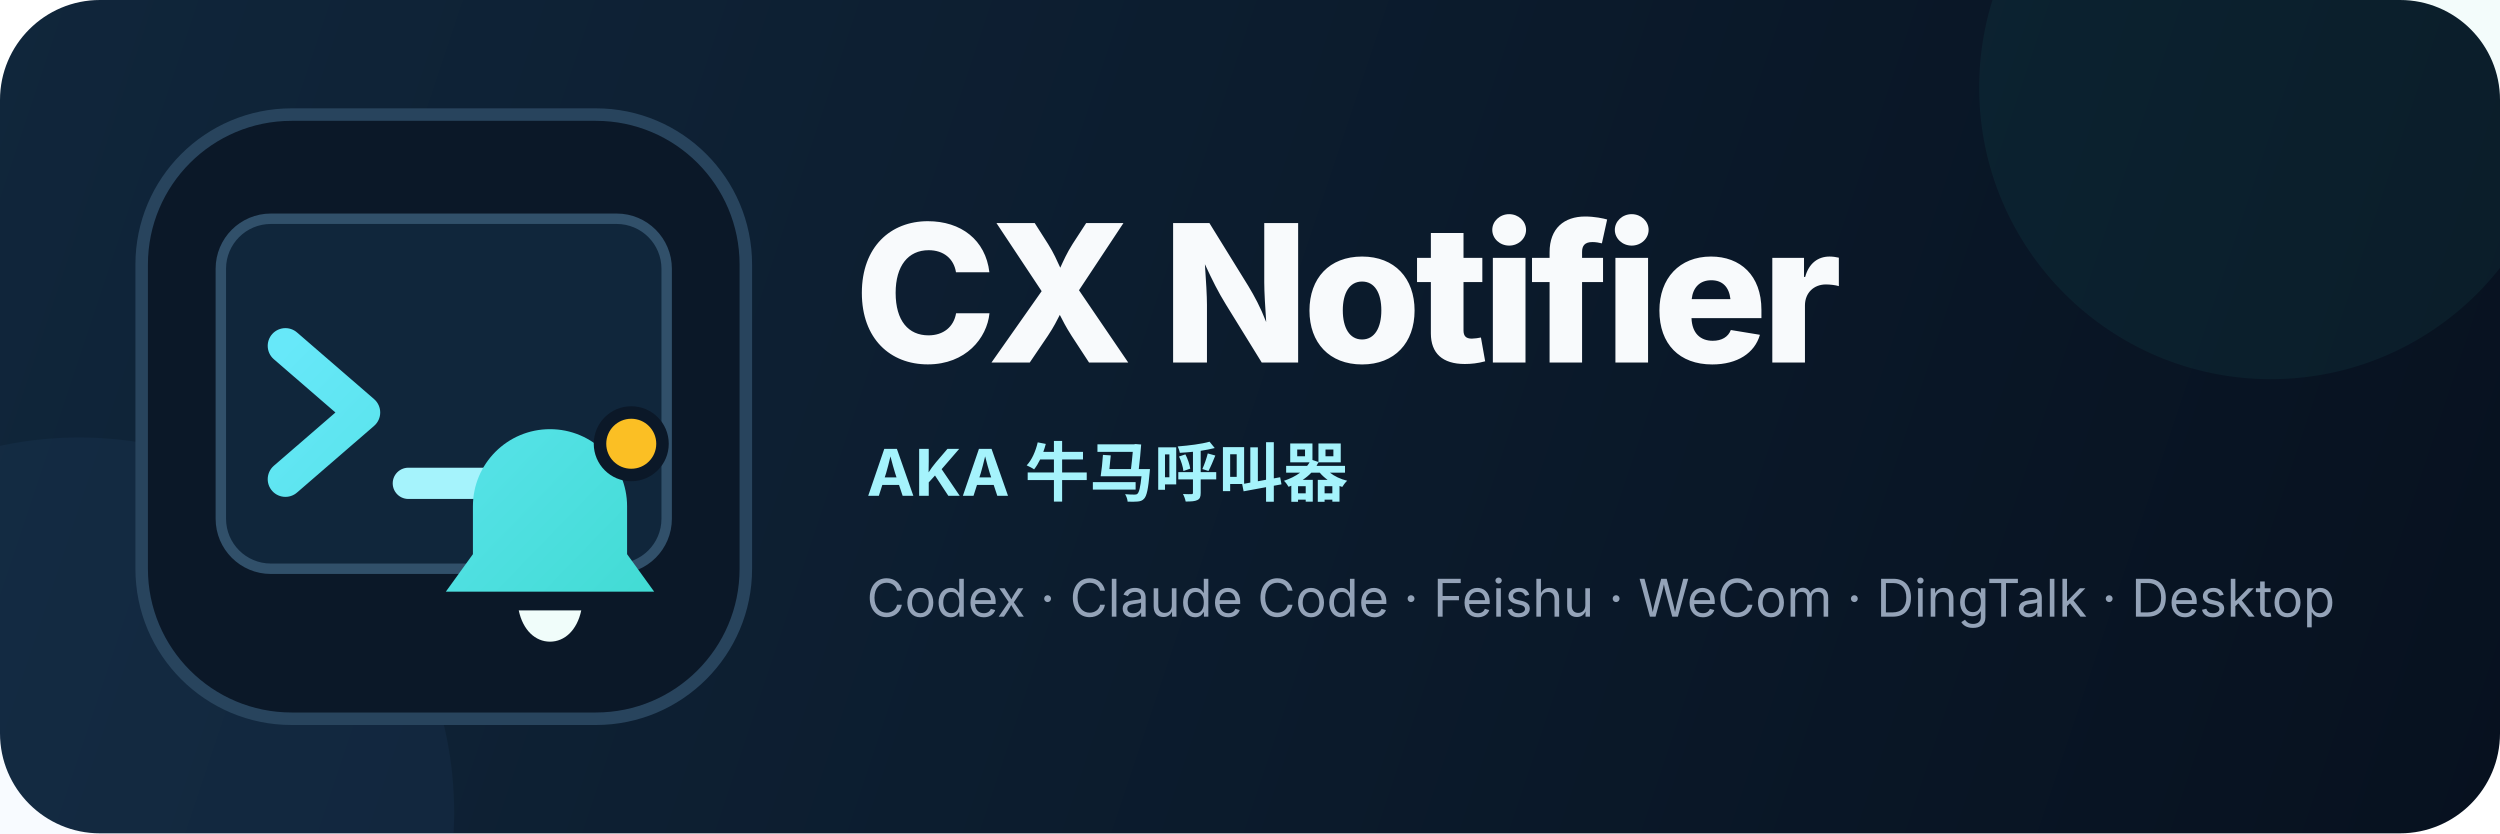
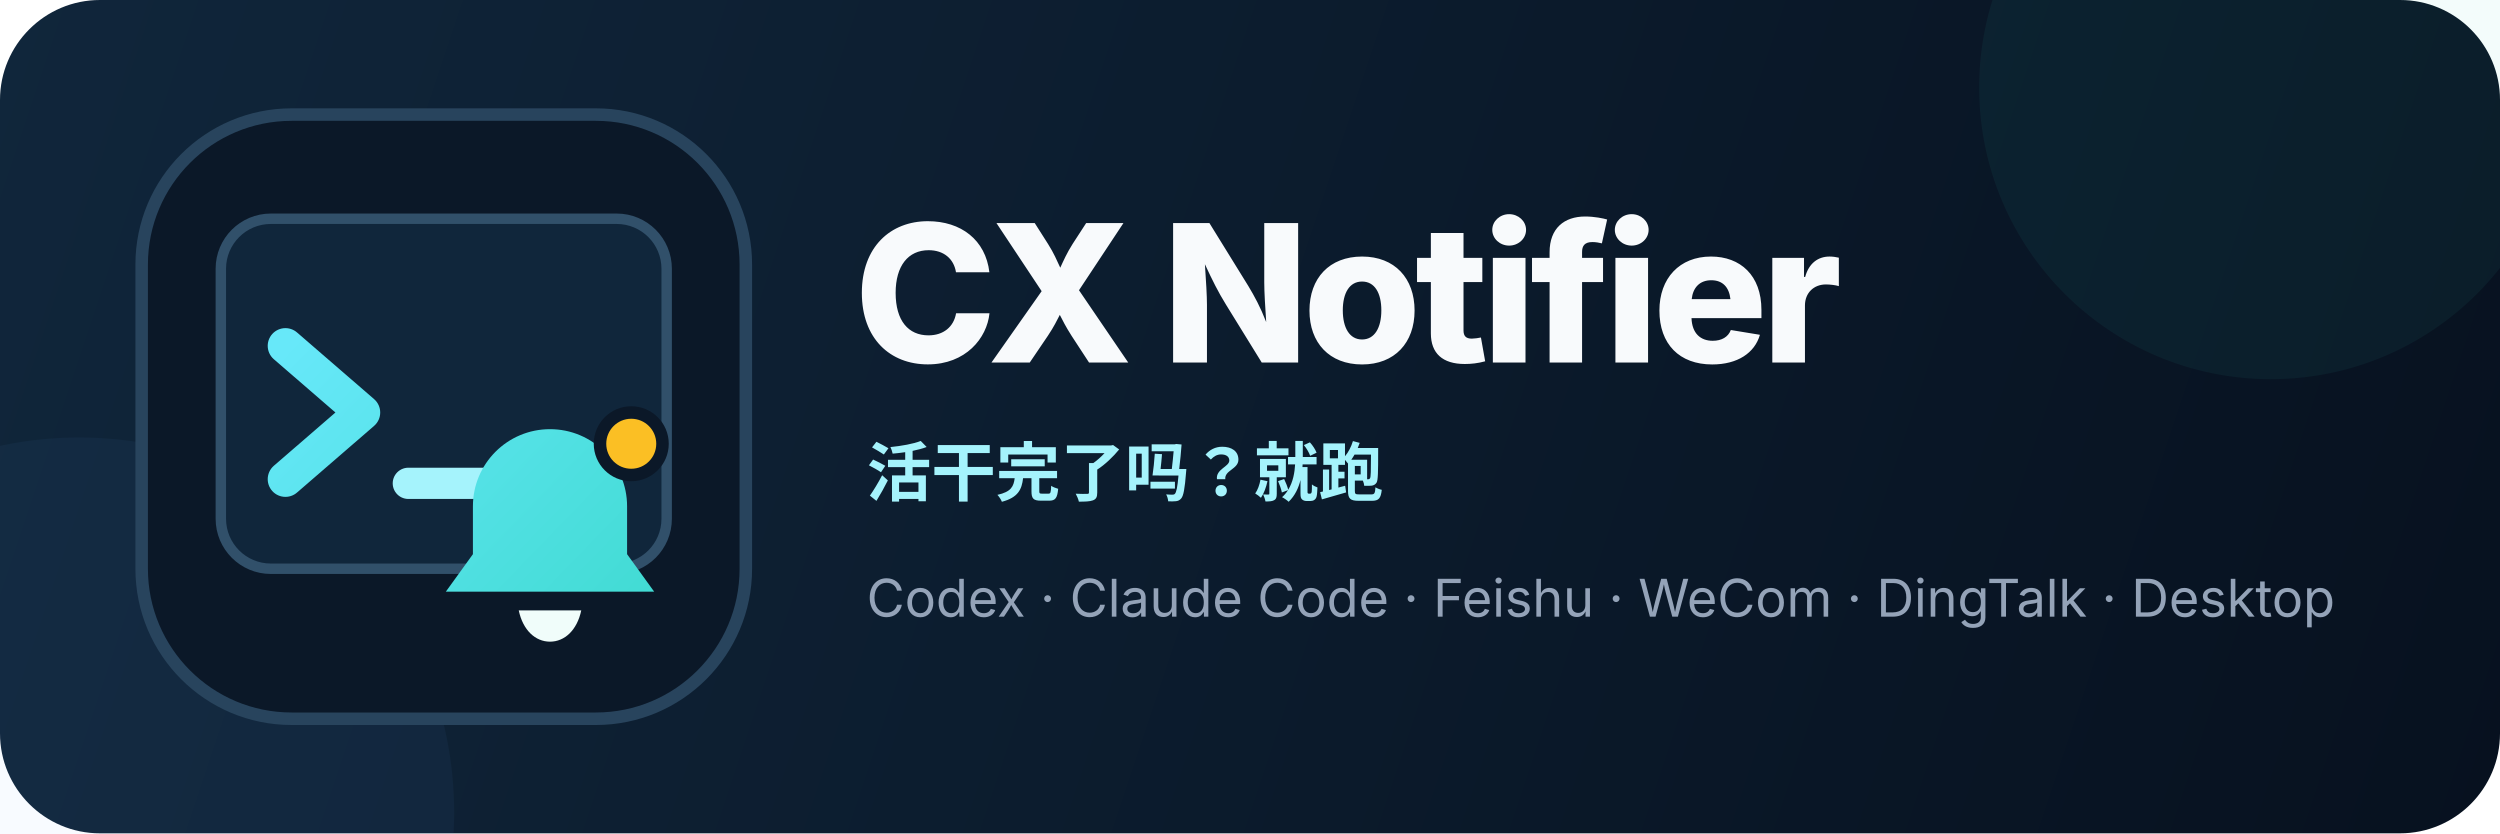
<svg xmlns="http://www.w3.org/2000/svg" width="1200" height="400" viewBox="0 0 1200 400" role="img" aria-labelledby="title desc">
  <defs>
    <linearGradient id="bg" x1="0" y1="0" x2="1200" y2="400" gradientUnits="userSpaceOnUse">
      <stop stop-color="#10263B" />
      <stop offset="1" stop-color="#07111F" />
    </linearGradient>
    <linearGradient id="accent" x1="91" y1="90" x2="323" y2="315" gradientUnits="userSpaceOnUse">
      <stop stop-color="#67E8F9" />
      <stop offset="1" stop-color="#2DD4BF" />
    </linearGradient>
  </defs>
  <rect width="1200" height="400" rx="48" fill="url(#bg)" />
  <circle cx="1090" cy="42" r="140" fill="#2DD4BF" opacity="0.06" />
  <circle cx="38" cy="390" r="180" fill="#60A5FA" opacity="0.05" />
  <g transform="translate(68 55)">
    <rect width="290" height="290" rx="72" fill="#0B1828" stroke="#28445D" stroke-width="6" />
    <rect x="38" y="50" width="214" height="168" rx="24" fill="#10263B" stroke="#31506A" stroke-width="5" />
    <path d="m69 111 37 32-37 32" fill="none" stroke="url(#accent)" stroke-width="17" stroke-linecap="round" stroke-linejoin="round" />
    <path d="M128 177h48" stroke="#A5F3FC" stroke-width="15" stroke-linecap="round" />
    <path d="M196 151c-20.43 0-37 16.57-37 37v23l-13 18h100l-13-18v-23c0-20.43-16.57-37-37-37Z" fill="url(#accent)" />
    <path d="M181 238h30c-2 9.5-7.98 15-15 15s-13-5.5-15-15Z" fill="#F0FDFA" />
    <circle cx="235" cy="158" r="15" fill="#FBBF24" stroke="#0B1828" stroke-width="6" />
  </g>
  <g font-family="Inter, ui-sans-serif, -apple-system, BlinkMacSystemFont, 'Segoe UI', sans-serif">
    <text x="410" y="174" fill="#F8FAFC" font-size="92" font-weight="760" letter-spacing="-3">CX Notifier</text>
-     <text x="416" y="238" fill="#A5F3FC" font-size="31" font-weight="650">AKA 牛马呼叫器</text>
+     <text x="416" y="238" fill="#A5F3FC" font-size="31" font-weight="650">活干完了吗？就跑</text>
    <text x="416" y="296" fill="#94A3B8" font-size="25">Codex · Claude Code · Feishu · WeCom · DingTalk · Desktop</text>
  </g>
</svg>
